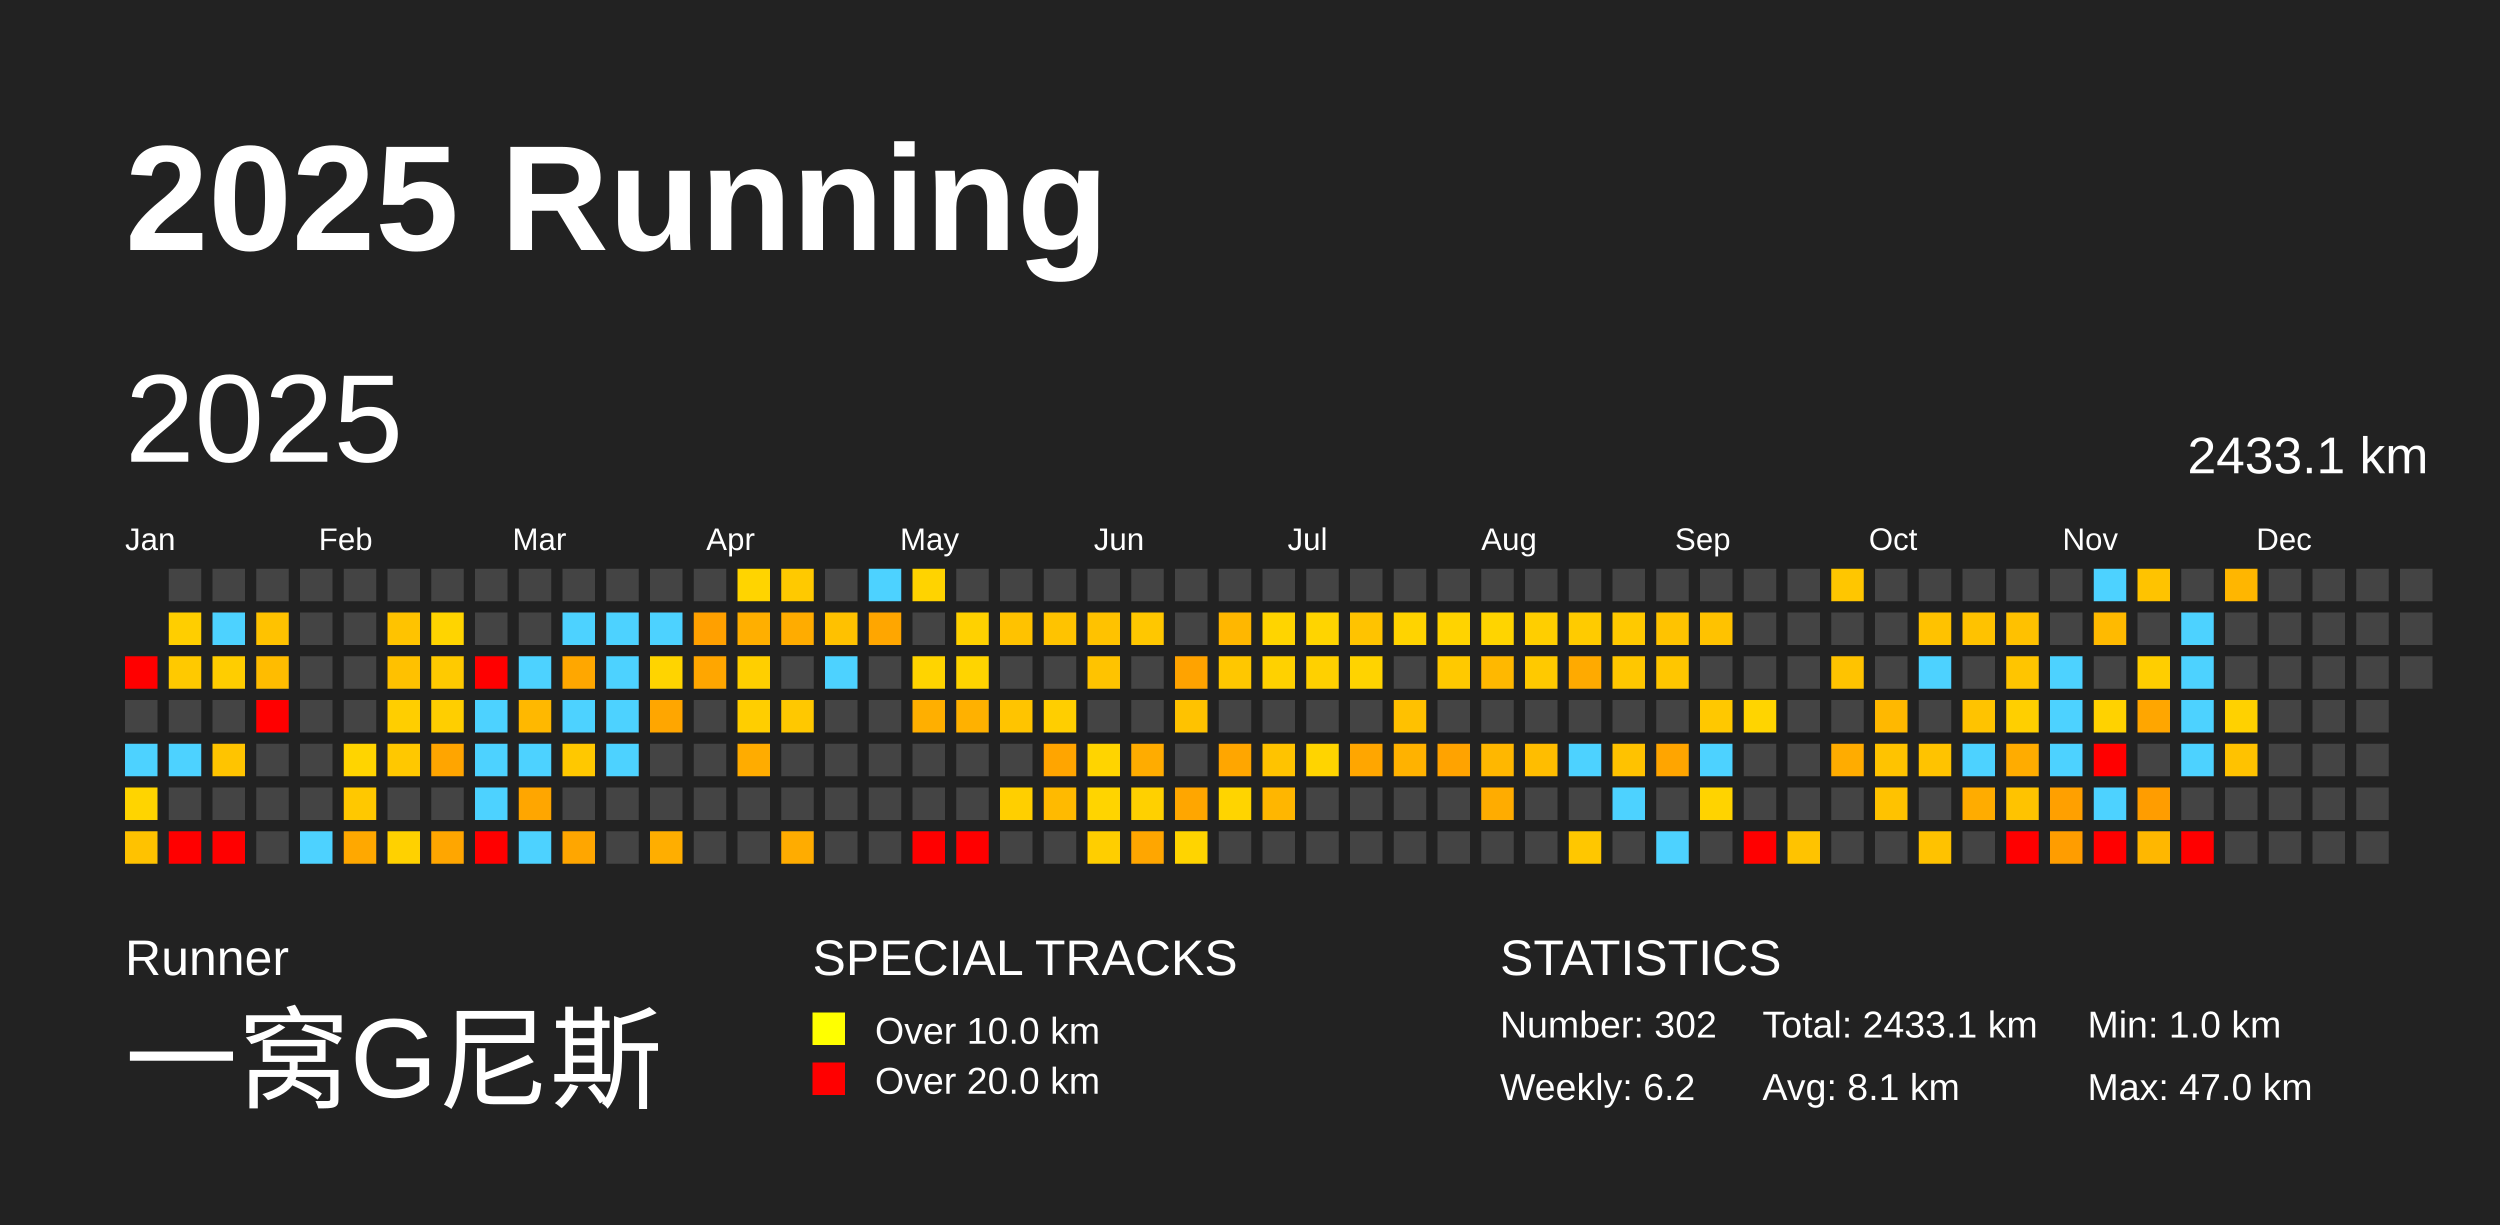
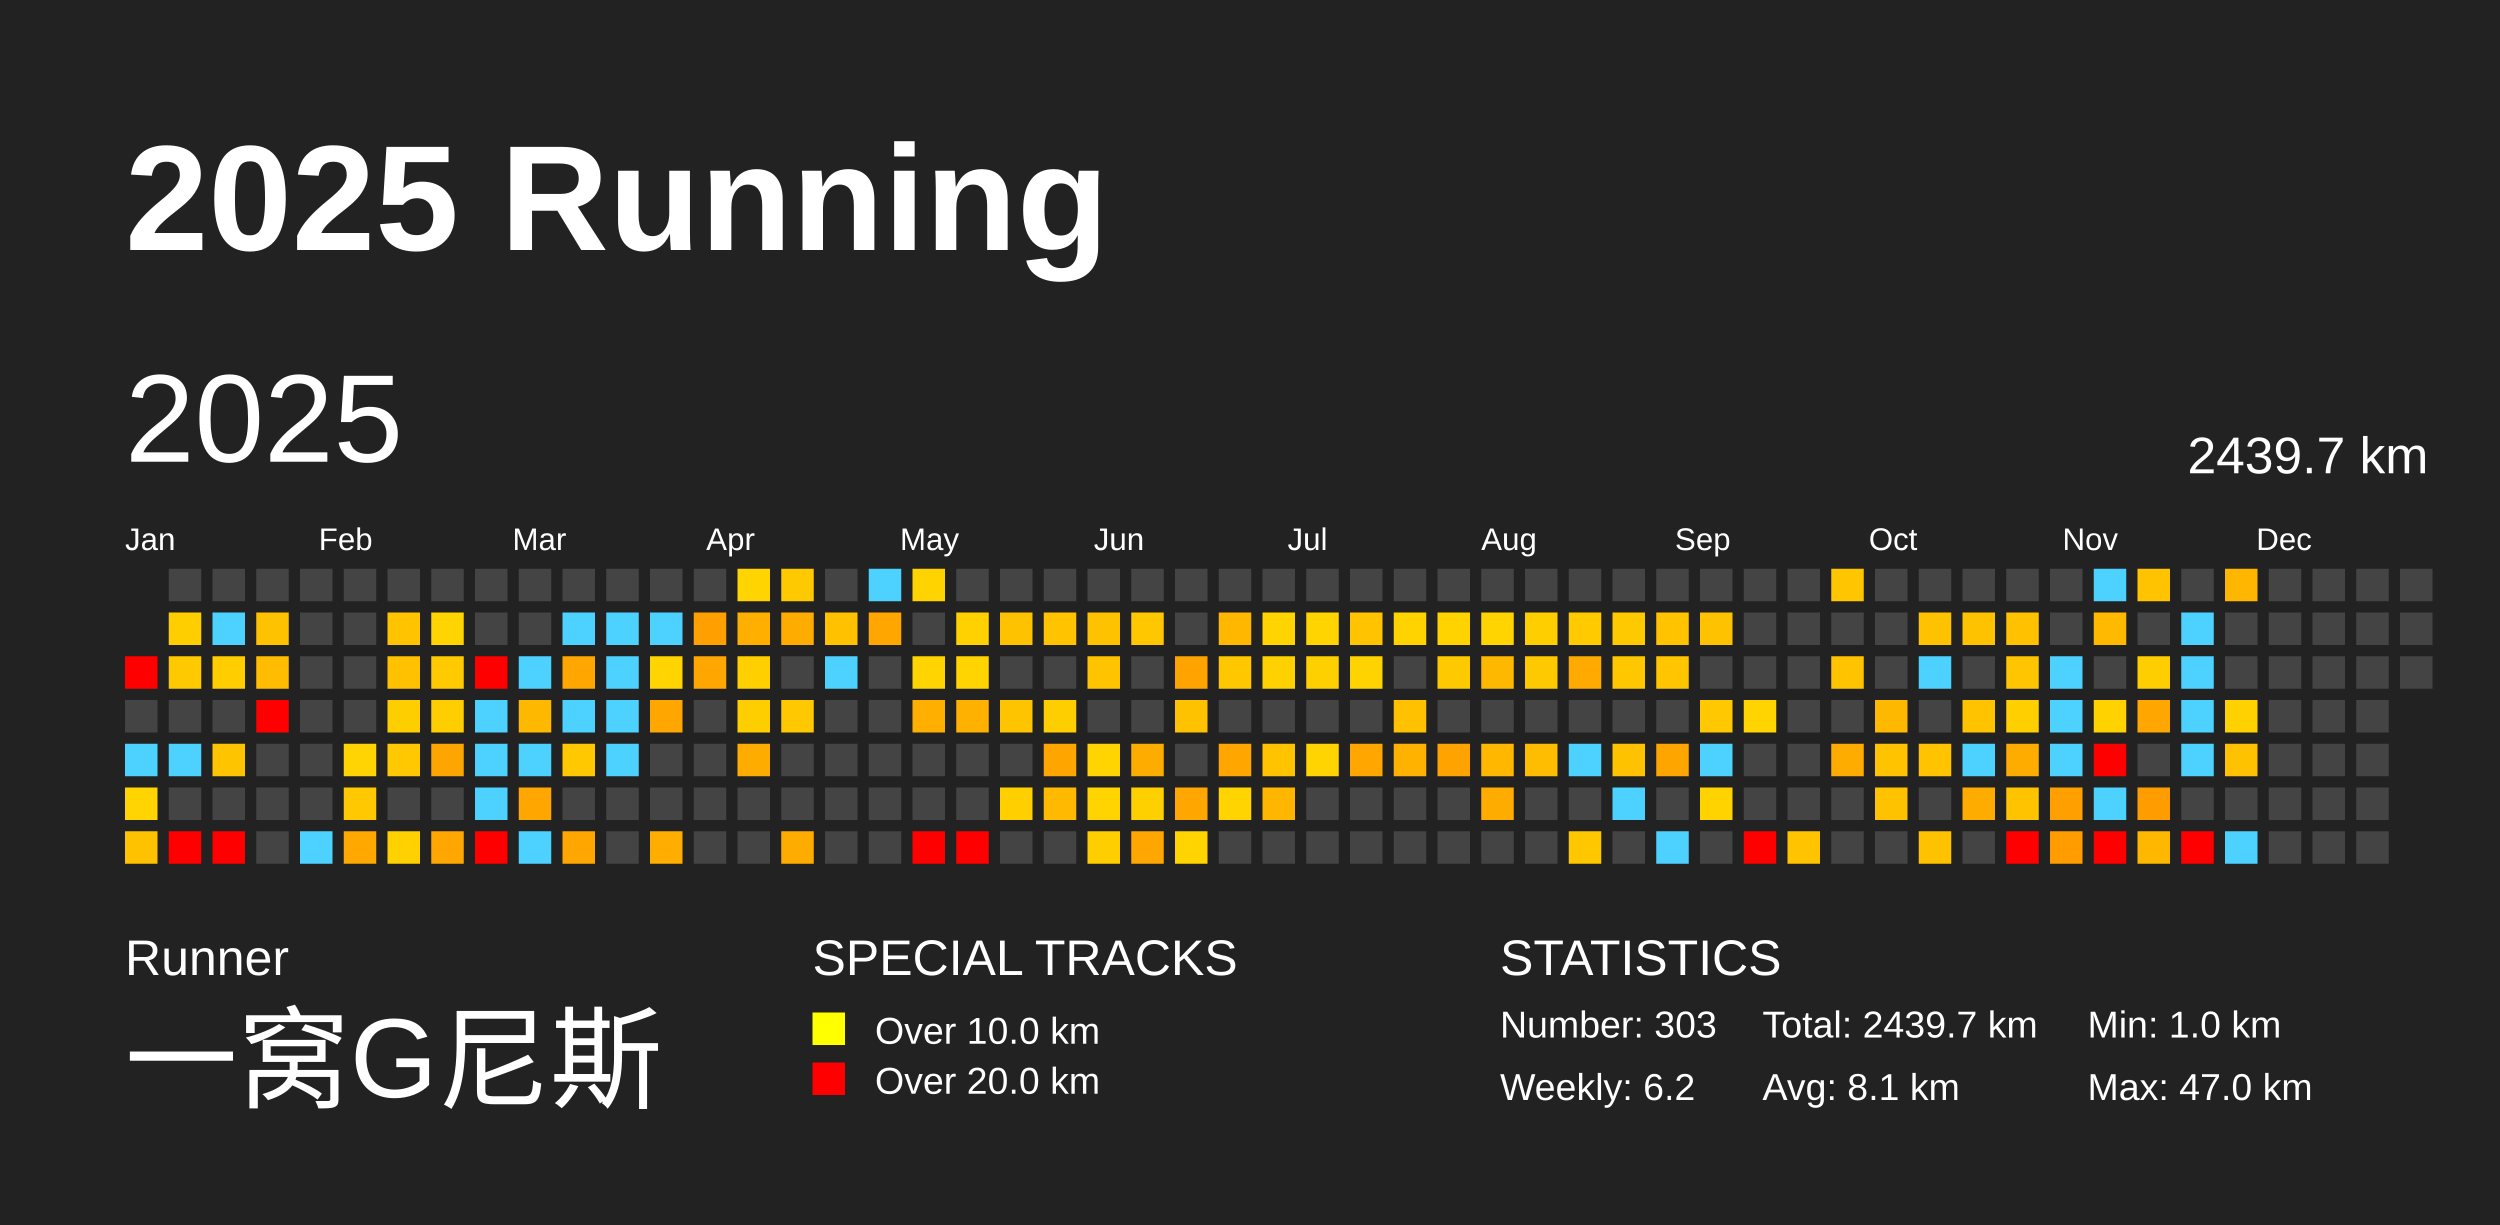
<svg xmlns="http://www.w3.org/2000/svg" baseProfile="full" height="98mm" version="1.1" viewBox="0,0,200,98" width="200mm">
  <defs />
  <rect fill="#222222" height="98" width="200" x="0" y="0" />
  <text fill="#FFFFFF" style="font-size:12px; font-family:Arial; font-weight:bold;" x="10" y="20">2025 Running</text>
  <text fill="#FFFFFF" style="font-size:4px; font-family:Arial" x="10" y="78">Runner</text>
  <text fill="#FFFFFF" style="font-size:9px; font-family:Arial" x="10" y="88">一窝G尼斯</text>
  <text fill="#FFFFFF" style="font-size:4px; font-family:Arial" x="65" y="78">SPECIAL TRACKS</text>
  <rect fill="yellow" height="2.6" width="2.6" x="65" y="81" />
  <text fill="#FFFFFF" style="font-size:3px; font-family:Arial" x="70" y="83.5">Over 10.0 km</text>
  <rect fill="red" height="2.6" width="2.6" x="65" y="85" />
  <text fill="#FFFFFF" style="font-size:3px; font-family:Arial" x="70" y="87.5">Over 20.0 km</text>
  <text fill="#FFFFFF" style="font-size:4px; font-family:Arial" x="120" y="78">STATISTICS</text>
-   <text fill="#FFFFFF" style="font-size:3px; font-family:Arial" x="120" y="83">Number: 302</text>
+   <text fill="#FFFFFF" style="font-size:3px; font-family:Arial" x="120" y="83">Number: 303</text>
  <text fill="#FFFFFF" style="font-size:3px; font-family:Arial" x="120" y="88">Weekly: 6.2</text>
-   <text fill="#FFFFFF" style="font-size:3px; font-family:Arial" x="141" y="83">Total: 2433.1 km</text>
+   <text fill="#FFFFFF" style="font-size:3px; font-family:Arial" x="141" y="83">Total: 2439.7 km</text>
  <text fill="#FFFFFF" style="font-size:3px; font-family:Arial" x="141" y="88">Avg: 8.1 km</text>
  <text fill="#FFFFFF" style="font-size:3px; font-family:Arial" x="167" y="83">Min: 1.0 km</text>
  <text fill="#FFFFFF" style="font-size:3px; font-family:Arial" x="167" y="88">Max: 47.0 km</text>
  <text dominant-baseline="hanging" fill="#FFFFFF" style="font-size:10.0px; font-family:Arial;" x="10" y="30">2025</text>
-   <text dominant-baseline="hanging" fill="#FFFFFF" style="font-size:4.125px; font-family:Arial;" x="175" y="35">2433.1 km</text>
+   <text dominant-baseline="hanging" fill="#FFFFFF" style="font-size:4.125px; font-family:Arial;" x="175" y="35">2439.7 km</text>
  <text fill="#FFFFFF" style="font-size:2.5px; font-family:Arial" x="10.0" y="44">Jan</text>
  <text fill="#FFFFFF" style="font-size:2.5px; font-family:Arial" x="25.5" y="44">Feb</text>
  <text fill="#FFFFFF" style="font-size:2.5px; font-family:Arial" x="41.0" y="44">Mar</text>
  <text fill="#FFFFFF" style="font-size:2.5px; font-family:Arial" x="56.5" y="44">Apr</text>
  <text fill="#FFFFFF" style="font-size:2.5px; font-family:Arial" x="72.0" y="44">May</text>
  <text fill="#FFFFFF" style="font-size:2.5px; font-family:Arial" x="87.5" y="44">Jun</text>
  <text fill="#FFFFFF" style="font-size:2.5px; font-family:Arial" x="103.0" y="44">Jul</text>
  <text fill="#FFFFFF" style="font-size:2.5px; font-family:Arial" x="118.5" y="44">Aug</text>
  <text fill="#FFFFFF" style="font-size:2.5px; font-family:Arial" x="134.0" y="44">Sep</text>
  <text fill="#FFFFFF" style="font-size:2.5px; font-family:Arial" x="149.5" y="44">Oct</text>
  <text fill="#FFFFFF" style="font-size:2.5px; font-family:Arial" x="165.0" y="44">Nov</text>
  <text fill="#FFFFFF" style="font-size:2.5px; font-family:Arial" x="180.5" y="44">Dec</text>
  <rect fill="red" height="2.6" width="2.6" x="10.0" y="52.5" />
  <rect fill="#444444" height="2.6" width="2.6" x="10.0" y="56.0" />
  <rect fill="#4dd2ff" height="2.6" width="2.6" x="10.0" y="59.5" />
  <rect fill="#ffd400" height="2.6" width="2.6" x="10.0" y="63.0" />
  <rect fill="#ffc200" height="2.6" width="2.6" x="10.0" y="66.5" />
  <rect fill="#444444" height="2.6" width="2.6" x="13.5" y="45.5" />
  <rect fill="#ffce00" height="2.6" width="2.6" x="13.5" y="49.0" />
  <rect fill="#ffc900" height="2.6" width="2.6" x="13.5" y="52.5" />
  <rect fill="#444444" height="2.6" width="2.6" x="13.5" y="56.0" />
  <rect fill="#4dd2ff" height="2.6" width="2.6" x="13.5" y="59.5" />
  <rect fill="#444444" height="2.6" width="2.6" x="13.5" y="63.0" />
  <rect fill="red" height="2.6" width="2.6" x="13.5" y="66.5" />
  <rect fill="#444444" height="2.6" width="2.6" x="17.0" y="45.5" />
  <rect fill="#4dd2ff" height="2.6" width="2.6" x="17.0" y="49.0" />
  <rect fill="#ffcd00" height="2.6" width="2.6" x="17.0" y="52.5" />
  <rect fill="#444444" height="2.6" width="2.6" x="17.0" y="56.0" />
  <rect fill="#ffc400" height="2.6" width="2.6" x="17.0" y="59.5" />
  <rect fill="#444444" height="2.6" width="2.6" x="17.0" y="63.0" />
  <rect fill="red" height="2.6" width="2.6" x="17.0" y="66.5" />
  <rect fill="#444444" height="2.6" width="2.6" x="20.5" y="45.5" />
  <rect fill="#ffc200" height="2.6" width="2.6" x="20.5" y="49.0" />
  <rect fill="#ffbc00" height="2.6" width="2.6" x="20.5" y="52.5" />
  <rect fill="red" height="2.6" width="2.6" x="20.5" y="56.0" />
  <rect fill="#444444" height="2.6" width="2.6" x="20.5" y="59.5" />
  <rect fill="#444444" height="2.6" width="2.6" x="20.5" y="63.0" />
  <rect fill="#444444" height="2.6" width="2.6" x="20.5" y="66.5" />
  <rect fill="#444444" height="2.6" width="2.6" x="24.0" y="45.5" />
  <rect fill="#444444" height="2.6" width="2.6" x="24.0" y="49.0" />
  <rect fill="#444444" height="2.6" width="2.6" x="24.0" y="52.5" />
  <rect fill="#444444" height="2.6" width="2.6" x="24.0" y="56.0" />
  <rect fill="#444444" height="2.6" width="2.6" x="24.0" y="59.5" />
  <rect fill="#444444" height="2.6" width="2.6" x="24.0" y="63.0" />
  <rect fill="#4dd2ff" height="2.6" width="2.6" x="24.0" y="66.5" />
  <rect fill="#444444" height="2.6" width="2.6" x="27.5" y="45.5" />
  <rect fill="#444444" height="2.6" width="2.6" x="27.5" y="49.0" />
  <rect fill="#444444" height="2.6" width="2.6" x="27.5" y="52.5" />
  <rect fill="#444444" height="2.6" width="2.6" x="27.5" y="56.0" />
  <rect fill="#ffd400" height="2.6" width="2.6" x="27.5" y="59.5" />
  <rect fill="#ffc800" height="2.6" width="2.6" x="27.5" y="63.0" />
  <rect fill="#ffa800" height="2.6" width="2.6" x="27.5" y="66.5" />
  <rect fill="#444444" height="2.6" width="2.6" x="31.0" y="45.5" />
  <rect fill="#ffc300" height="2.6" width="2.6" x="31.0" y="49.0" />
  <rect fill="#ffc100" height="2.6" width="2.6" x="31.0" y="52.5" />
  <rect fill="#ffce00" height="2.6" width="2.6" x="31.0" y="56.0" />
  <rect fill="#ffc800" height="2.6" width="2.6" x="31.0" y="59.5" />
  <rect fill="#444444" height="2.6" width="2.6" x="31.0" y="63.0" />
  <rect fill="#ffd100" height="2.6" width="2.6" x="31.0" y="66.5" />
  <rect fill="#444444" height="2.6" width="2.6" x="34.5" y="45.5" />
  <rect fill="#ffd400" height="2.6" width="2.6" x="34.5" y="49.0" />
  <rect fill="#ffca00" height="2.6" width="2.6" x="34.5" y="52.5" />
  <rect fill="#ffce00" height="2.6" width="2.6" x="34.5" y="56.0" />
  <rect fill="#ffa500" height="2.6" width="2.6" x="34.5" y="59.5" />
  <rect fill="#444444" height="2.6" width="2.6" x="34.5" y="63.0" />
  <rect fill="#ffa600" height="2.6" width="2.6" x="34.5" y="66.5" />
  <rect fill="#444444" height="2.6" width="2.6" x="38.0" y="45.5" />
  <rect fill="#444444" height="2.6" width="2.6" x="38.0" y="49.0" />
  <rect fill="red" height="2.6" width="2.6" x="38.0" y="52.5" />
  <rect fill="#4dd2ff" height="2.6" width="2.6" x="38.0" y="56.0" />
  <rect fill="#4dd2ff" height="2.6" width="2.6" x="38.0" y="59.5" />
  <rect fill="#4dd2ff" height="2.6" width="2.6" x="38.0" y="63.0" />
  <rect fill="red" height="2.6" width="2.6" x="38.0" y="66.5" />
  <rect fill="#444444" height="2.6" width="2.6" x="41.5" y="45.5" />
  <rect fill="#444444" height="2.6" width="2.6" x="41.5" y="49.0" />
  <rect fill="#4dd2ff" height="2.6" width="2.6" x="41.5" y="52.5" />
  <rect fill="#ffb800" height="2.6" width="2.6" x="41.5" y="56.0" />
  <rect fill="#4dd2ff" height="2.6" width="2.6" x="41.5" y="59.5" />
  <rect fill="#ffa600" height="2.6" width="2.6" x="41.5" y="63.0" />
  <rect fill="#4dd2ff" height="2.6" width="2.6" x="41.5" y="66.5" />
  <rect fill="#444444" height="2.6" width="2.6" x="45.0" y="45.5" />
  <rect fill="#4dd2ff" height="2.6" width="2.6" x="45.0" y="49.0" />
  <rect fill="#ffa700" height="2.6" width="2.6" x="45.0" y="52.5" />
  <rect fill="#4dd2ff" height="2.6" width="2.6" x="45.0" y="56.0" />
  <rect fill="#ffc800" height="2.6" width="2.6" x="45.0" y="59.5" />
  <rect fill="#444444" height="2.6" width="2.6" x="45.0" y="63.0" />
  <rect fill="#ffa600" height="2.6" width="2.6" x="45.0" y="66.5" />
  <rect fill="#444444" height="2.6" width="2.6" x="48.5" y="45.5" />
  <rect fill="#4dd2ff" height="2.6" width="2.6" x="48.5" y="49.0" />
  <rect fill="#4dd2ff" height="2.6" width="2.6" x="48.5" y="52.5" />
  <rect fill="#4dd2ff" height="2.6" width="2.6" x="48.5" y="56.0" />
  <rect fill="#4dd2ff" height="2.6" width="2.6" x="48.5" y="59.5" />
  <rect fill="#444444" height="2.6" width="2.6" x="48.5" y="63.0" />
  <rect fill="#444444" height="2.6" width="2.6" x="48.5" y="66.5" />
  <rect fill="#444444" height="2.6" width="2.6" x="52.0" y="45.5" />
  <rect fill="#4dd2ff" height="2.6" width="2.6" x="52.0" y="49.0" />
  <rect fill="#ffd400" height="2.6" width="2.6" x="52.0" y="52.5" />
  <rect fill="#ffa600" height="2.6" width="2.6" x="52.0" y="56.0" />
  <rect fill="#444444" height="2.6" width="2.6" x="52.0" y="59.5" />
  <rect fill="#444444" height="2.6" width="2.6" x="52.0" y="63.0" />
  <rect fill="#ffae00" height="2.6" width="2.6" x="52.0" y="66.5" />
  <rect fill="#444444" height="2.6" width="2.6" x="55.5" y="45.5" />
  <rect fill="#ffa000" height="2.6" width="2.6" x="55.5" y="49.0" />
  <rect fill="#ffa600" height="2.6" width="2.6" x="55.5" y="52.5" />
  <rect fill="#444444" height="2.6" width="2.6" x="55.5" y="56.0" />
  <rect fill="#444444" height="2.6" width="2.6" x="55.5" y="59.5" />
  <rect fill="#444444" height="2.6" width="2.6" x="55.5" y="63.0" />
  <rect fill="#444444" height="2.6" width="2.6" x="55.5" y="66.5" />
  <rect fill="#ffd400" height="2.6" width="2.6" x="59.0" y="45.5" />
  <rect fill="#ffaf00" height="2.6" width="2.6" x="59.0" y="49.0" />
  <rect fill="#ffcf00" height="2.6" width="2.6" x="59.0" y="52.5" />
  <rect fill="#ffce00" height="2.6" width="2.6" x="59.0" y="56.0" />
  <rect fill="#ffac00" height="2.6" width="2.6" x="59.0" y="59.5" />
  <rect fill="#444444" height="2.6" width="2.6" x="59.0" y="63.0" />
  <rect fill="#444444" height="2.6" width="2.6" x="59.0" y="66.5" />
  <rect fill="#ffc900" height="2.6" width="2.6" x="62.5" y="45.5" />
  <rect fill="#ffac00" height="2.6" width="2.6" x="62.5" y="49.0" />
  <rect fill="#444444" height="2.6" width="2.6" x="62.5" y="52.5" />
  <rect fill="#ffc800" height="2.6" width="2.6" x="62.5" y="56.0" />
  <rect fill="#444444" height="2.6" width="2.6" x="62.5" y="59.5" />
  <rect fill="#444444" height="2.6" width="2.6" x="62.5" y="63.0" />
  <rect fill="#ffac00" height="2.6" width="2.6" x="62.5" y="66.5" />
  <rect fill="#444444" height="2.6" width="2.6" x="66.0" y="45.5" />
  <rect fill="#ffc100" height="2.6" width="2.6" x="66.0" y="49.0" />
  <rect fill="#4dd2ff" height="2.6" width="2.6" x="66.0" y="52.5" />
  <rect fill="#444444" height="2.6" width="2.6" x="66.0" y="56.0" />
  <rect fill="#444444" height="2.6" width="2.6" x="66.0" y="59.5" />
  <rect fill="#444444" height="2.6" width="2.6" x="66.0" y="63.0" />
  <rect fill="#444444" height="2.6" width="2.6" x="66.0" y="66.5" />
  <rect fill="#4dd2ff" height="2.6" width="2.6" x="69.5" y="45.5" />
  <rect fill="#ffa600" height="2.6" width="2.6" x="69.5" y="49.0" />
  <rect fill="#444444" height="2.6" width="2.6" x="69.5" y="52.5" />
  <rect fill="#444444" height="2.6" width="2.6" x="69.5" y="56.0" />
  <rect fill="#444444" height="2.6" width="2.6" x="69.5" y="59.5" />
  <rect fill="#444444" height="2.6" width="2.6" x="69.5" y="63.0" />
  <rect fill="#444444" height="2.6" width="2.6" x="69.5" y="66.5" />
  <rect fill="#ffd300" height="2.6" width="2.6" x="73.0" y="45.5" />
  <rect fill="#444444" height="2.6" width="2.6" x="73.0" y="49.0" />
  <rect fill="#ffd400" height="2.6" width="2.6" x="73.0" y="52.5" />
  <rect fill="#ffaf00" height="2.6" width="2.6" x="73.0" y="56.0" />
  <rect fill="#444444" height="2.6" width="2.6" x="73.0" y="59.5" />
  <rect fill="#444444" height="2.6" width="2.6" x="73.0" y="63.0" />
  <rect fill="red" height="2.6" width="2.6" x="73.0" y="66.5" />
  <rect fill="#444444" height="2.6" width="2.6" x="76.5" y="45.5" />
  <rect fill="#ffd100" height="2.6" width="2.6" x="76.5" y="49.0" />
  <rect fill="#ffd400" height="2.6" width="2.6" x="76.5" y="52.5" />
  <rect fill="#ffb100" height="2.6" width="2.6" x="76.5" y="56.0" />
  <rect fill="#444444" height="2.6" width="2.6" x="76.5" y="59.5" />
  <rect fill="#444444" height="2.6" width="2.6" x="76.5" y="63.0" />
  <rect fill="red" height="2.6" width="2.6" x="76.5" y="66.5" />
  <rect fill="#444444" height="2.6" width="2.6" x="80.0" y="45.5" />
  <rect fill="#ffc200" height="2.6" width="2.6" x="80.0" y="49.0" />
  <rect fill="#444444" height="2.6" width="2.6" x="80.0" y="52.5" />
  <rect fill="#ffc400" height="2.6" width="2.6" x="80.0" y="56.0" />
  <rect fill="#444444" height="2.6" width="2.6" x="80.0" y="59.5" />
  <rect fill="#ffcf00" height="2.6" width="2.6" x="80.0" y="63.0" />
  <rect fill="#444444" height="2.6" width="2.6" x="80.0" y="66.5" />
  <rect fill="#444444" height="2.6" width="2.6" x="83.5" y="45.5" />
  <rect fill="#ffc300" height="2.6" width="2.6" x="83.5" y="49.0" />
  <rect fill="#444444" height="2.6" width="2.6" x="83.5" y="52.5" />
  <rect fill="#ffce00" height="2.6" width="2.6" x="83.5" y="56.0" />
  <rect fill="#ffa500" height="2.6" width="2.6" x="83.5" y="59.5" />
  <rect fill="#ffba00" height="2.6" width="2.6" x="83.5" y="63.0" />
  <rect fill="#444444" height="2.6" width="2.6" x="83.5" y="66.5" />
  <rect fill="#444444" height="2.6" width="2.6" x="87.0" y="45.5" />
  <rect fill="#ffc200" height="2.6" width="2.6" x="87.0" y="49.0" />
  <rect fill="#ffc300" height="2.6" width="2.6" x="87.0" y="52.5" />
  <rect fill="#444444" height="2.6" width="2.6" x="87.0" y="56.0" />
  <rect fill="#ffd400" height="2.6" width="2.6" x="87.0" y="59.5" />
  <rect fill="#ffd400" height="2.6" width="2.6" x="87.0" y="63.0" />
  <rect fill="#ffce00" height="2.6" width="2.6" x="87.0" y="66.5" />
  <rect fill="#444444" height="2.6" width="2.6" x="90.5" y="45.5" />
  <rect fill="#ffc700" height="2.6" width="2.6" x="90.5" y="49.0" />
  <rect fill="#444444" height="2.6" width="2.6" x="90.5" y="52.5" />
  <rect fill="#444444" height="2.6" width="2.6" x="90.5" y="56.0" />
  <rect fill="#ffac00" height="2.6" width="2.6" x="90.5" y="59.5" />
  <rect fill="#ffd000" height="2.6" width="2.6" x="90.5" y="63.0" />
  <rect fill="#ffa600" height="2.6" width="2.6" x="90.5" y="66.5" />
  <rect fill="#444444" height="2.6" width="2.6" x="94.0" y="45.5" />
  <rect fill="#444444" height="2.6" width="2.6" x="94.0" y="49.0" />
  <rect fill="#ffa300" height="2.6" width="2.6" x="94.0" y="52.5" />
  <rect fill="#ffc200" height="2.6" width="2.6" x="94.0" y="56.0" />
  <rect fill="#444444" height="2.6" width="2.6" x="94.0" y="59.5" />
  <rect fill="#ffa600" height="2.6" width="2.6" x="94.0" y="63.0" />
  <rect fill="#ffd400" height="2.6" width="2.6" x="94.0" y="66.5" />
  <rect fill="#444444" height="2.6" width="2.6" x="97.5" y="45.5" />
  <rect fill="#ffb700" height="2.6" width="2.6" x="97.5" y="49.0" />
  <rect fill="#ffc700" height="2.6" width="2.6" x="97.5" y="52.5" />
  <rect fill="#444444" height="2.6" width="2.6" x="97.5" y="56.0" />
  <rect fill="#ffa600" height="2.6" width="2.6" x="97.5" y="59.5" />
  <rect fill="#ffd400" height="2.6" width="2.6" x="97.5" y="63.0" />
  <rect fill="#444444" height="2.6" width="2.6" x="97.5" y="66.5" />
  <rect fill="#444444" height="2.6" width="2.6" x="101.0" y="45.5" />
  <rect fill="#ffd400" height="2.6" width="2.6" x="101.0" y="49.0" />
  <rect fill="#ffd100" height="2.6" width="2.6" x="101.0" y="52.5" />
  <rect fill="#444444" height="2.6" width="2.6" x="101.0" y="56.0" />
  <rect fill="#ffc300" height="2.6" width="2.6" x="101.0" y="59.5" />
  <rect fill="#ffb600" height="2.6" width="2.6" x="101.0" y="63.0" />
  <rect fill="#444444" height="2.6" width="2.6" x="101.0" y="66.5" />
  <rect fill="#444444" height="2.6" width="2.6" x="104.5" y="45.5" />
  <rect fill="#ffd400" height="2.6" width="2.6" x="104.5" y="49.0" />
  <rect fill="#ffd000" height="2.6" width="2.6" x="104.5" y="52.5" />
  <rect fill="#444444" height="2.6" width="2.6" x="104.5" y="56.0" />
  <rect fill="#ffd400" height="2.6" width="2.6" x="104.5" y="59.5" />
  <rect fill="#444444" height="2.6" width="2.6" x="104.5" y="63.0" />
  <rect fill="#444444" height="2.6" width="2.6" x="104.5" y="66.5" />
  <rect fill="#444444" height="2.6" width="2.6" x="108.0" y="45.5" />
  <rect fill="#ffc300" height="2.6" width="2.6" x="108.0" y="49.0" />
  <rect fill="#ffd300" height="2.6" width="2.6" x="108.0" y="52.5" />
  <rect fill="#444444" height="2.6" width="2.6" x="108.0" y="56.0" />
  <rect fill="#ffa600" height="2.6" width="2.6" x="108.0" y="59.5" />
  <rect fill="#444444" height="2.6" width="2.6" x="108.0" y="63.0" />
  <rect fill="#444444" height="2.6" width="2.6" x="108.0" y="66.5" />
  <rect fill="#444444" height="2.6" width="2.6" x="111.5" y="45.5" />
  <rect fill="#ffd300" height="2.6" width="2.6" x="111.5" y="49.0" />
  <rect fill="#444444" height="2.6" width="2.6" x="111.5" y="52.5" />
  <rect fill="#ffc100" height="2.6" width="2.6" x="111.5" y="56.0" />
  <rect fill="#ffb200" height="2.6" width="2.6" x="111.5" y="59.5" />
  <rect fill="#444444" height="2.6" width="2.6" x="111.5" y="63.0" />
  <rect fill="#444444" height="2.6" width="2.6" x="111.5" y="66.5" />
  <rect fill="#444444" height="2.6" width="2.6" x="115.0" y="45.5" />
  <rect fill="#ffd300" height="2.6" width="2.6" x="115.0" y="49.0" />
  <rect fill="#ffc900" height="2.6" width="2.6" x="115.0" y="52.5" />
  <rect fill="#444444" height="2.6" width="2.6" x="115.0" y="56.0" />
  <rect fill="#ffa300" height="2.6" width="2.6" x="115.0" y="59.5" />
  <rect fill="#444444" height="2.6" width="2.6" x="115.0" y="63.0" />
  <rect fill="#444444" height="2.6" width="2.6" x="115.0" y="66.5" />
  <rect fill="#444444" height="2.6" width="2.6" x="118.5" y="45.5" />
  <rect fill="#ffd400" height="2.6" width="2.6" x="118.5" y="49.0" />
  <rect fill="#ffb800" height="2.6" width="2.6" x="118.5" y="52.5" />
  <rect fill="#444444" height="2.6" width="2.6" x="118.5" y="56.0" />
  <rect fill="#ffb700" height="2.6" width="2.6" x="118.5" y="59.5" />
  <rect fill="#ffac00" height="2.6" width="2.6" x="118.5" y="63.0" />
  <rect fill="#444444" height="2.6" width="2.6" x="118.5" y="66.5" />
  <rect fill="#444444" height="2.6" width="2.6" x="122.0" y="45.5" />
  <rect fill="#ffce00" height="2.6" width="2.6" x="122.0" y="49.0" />
  <rect fill="#ffc900" height="2.6" width="2.6" x="122.0" y="52.5" />
  <rect fill="#444444" height="2.6" width="2.6" x="122.0" y="56.0" />
  <rect fill="#ffbd00" height="2.6" width="2.6" x="122.0" y="59.5" />
  <rect fill="#444444" height="2.6" width="2.6" x="122.0" y="63.0" />
  <rect fill="#444444" height="2.6" width="2.6" x="122.0" y="66.5" />
  <rect fill="#444444" height="2.6" width="2.6" x="125.5" y="45.5" />
  <rect fill="#ffcb00" height="2.6" width="2.6" x="125.5" y="49.0" />
  <rect fill="#ffaa00" height="2.6" width="2.6" x="125.5" y="52.5" />
  <rect fill="#444444" height="2.6" width="2.6" x="125.5" y="56.0" />
  <rect fill="#4dd2ff" height="2.6" width="2.6" x="125.5" y="59.5" />
  <rect fill="#444444" height="2.6" width="2.6" x="125.5" y="63.0" />
  <rect fill="#ffc700" height="2.6" width="2.6" x="125.5" y="66.5" />
  <rect fill="#444444" height="2.6" width="2.6" x="129.0" y="45.5" />
  <rect fill="#ffc900" height="2.6" width="2.6" x="129.0" y="49.0" />
  <rect fill="#ffc700" height="2.6" width="2.6" x="129.0" y="52.5" />
  <rect fill="#444444" height="2.6" width="2.6" x="129.0" y="56.0" />
  <rect fill="#ffc200" height="2.6" width="2.6" x="129.0" y="59.5" />
  <rect fill="#4dd2ff" height="2.6" width="2.6" x="129.0" y="63.0" />
  <rect fill="#444444" height="2.6" width="2.6" x="129.0" y="66.5" />
  <rect fill="#444444" height="2.6" width="2.6" x="132.5" y="45.5" />
  <rect fill="#ffc300" height="2.6" width="2.6" x="132.5" y="49.0" />
  <rect fill="#ffc600" height="2.6" width="2.6" x="132.5" y="52.5" />
  <rect fill="#444444" height="2.6" width="2.6" x="132.5" y="56.0" />
  <rect fill="#ffa500" height="2.6" width="2.6" x="132.5" y="59.5" />
  <rect fill="#444444" height="2.6" width="2.6" x="132.5" y="63.0" />
  <rect fill="#4dd2ff" height="2.6" width="2.6" x="132.5" y="66.5" />
  <rect fill="#444444" height="2.6" width="2.6" x="136.0" y="45.5" />
  <rect fill="#ffc200" height="2.6" width="2.6" x="136.0" y="49.0" />
  <rect fill="#444444" height="2.6" width="2.6" x="136.0" y="52.5" />
  <rect fill="#ffc800" height="2.6" width="2.6" x="136.0" y="56.0" />
  <rect fill="#4dd2ff" height="2.6" width="2.6" x="136.0" y="59.5" />
  <rect fill="#ffd300" height="2.6" width="2.6" x="136.0" y="63.0" />
  <rect fill="#444444" height="2.6" width="2.6" x="136.0" y="66.5" />
  <rect fill="#444444" height="2.6" width="2.6" x="139.5" y="45.5" />
  <rect fill="#444444" height="2.6" width="2.6" x="139.5" y="49.0" />
  <rect fill="#444444" height="2.6" width="2.6" x="139.5" y="52.5" />
  <rect fill="#ffd400" height="2.6" width="2.6" x="139.5" y="56.0" />
  <rect fill="#444444" height="2.6" width="2.6" x="139.5" y="59.5" />
  <rect fill="#444444" height="2.6" width="2.6" x="139.5" y="63.0" />
  <rect fill="red" height="2.6" width="2.6" x="139.5" y="66.5" />
  <rect fill="#444444" height="2.6" width="2.6" x="143.0" y="45.5" />
  <rect fill="#444444" height="2.6" width="2.6" x="143.0" y="49.0" />
  <rect fill="#444444" height="2.6" width="2.6" x="143.0" y="52.5" />
  <rect fill="#444444" height="2.6" width="2.6" x="143.0" y="56.0" />
  <rect fill="#444444" height="2.6" width="2.6" x="143.0" y="59.5" />
  <rect fill="#444444" height="2.6" width="2.6" x="143.0" y="63.0" />
  <rect fill="#ffc300" height="2.6" width="2.6" x="143.0" y="66.5" />
  <rect fill="#ffc600" height="2.6" width="2.6" x="146.5" y="45.5" />
  <rect fill="#444444" height="2.6" width="2.6" x="146.5" y="49.0" />
  <rect fill="#ffc300" height="2.6" width="2.6" x="146.5" y="52.5" />
  <rect fill="#444444" height="2.6" width="2.6" x="146.5" y="56.0" />
  <rect fill="#ffac00" height="2.6" width="2.6" x="146.5" y="59.5" />
  <rect fill="#444444" height="2.6" width="2.6" x="146.5" y="63.0" />
  <rect fill="#444444" height="2.6" width="2.6" x="146.5" y="66.5" />
  <rect fill="#444444" height="2.6" width="2.6" x="150.0" y="45.5" />
  <rect fill="#444444" height="2.6" width="2.6" x="150.0" y="49.0" />
  <rect fill="#444444" height="2.6" width="2.6" x="150.0" y="52.5" />
  <rect fill="#ffb800" height="2.6" width="2.6" x="150.0" y="56.0" />
  <rect fill="#ffc300" height="2.6" width="2.6" x="150.0" y="59.5" />
  <rect fill="#ffc200" height="2.6" width="2.6" x="150.0" y="63.0" />
  <rect fill="#444444" height="2.6" width="2.6" x="150.0" y="66.5" />
  <rect fill="#444444" height="2.6" width="2.6" x="153.5" y="45.5" />
  <rect fill="#ffc200" height="2.6" width="2.6" x="153.5" y="49.0" />
  <rect fill="#4dd2ff" height="2.6" width="2.6" x="153.5" y="52.5" />
  <rect fill="#444444" height="2.6" width="2.6" x="153.5" y="56.0" />
  <rect fill="#ffc300" height="2.6" width="2.6" x="153.5" y="59.5" />
  <rect fill="#444444" height="2.6" width="2.6" x="153.5" y="63.0" />
  <rect fill="#ffc200" height="2.6" width="2.6" x="153.5" y="66.5" />
  <rect fill="#444444" height="2.6" width="2.6" x="157.0" y="45.5" />
  <rect fill="#ffc200" height="2.6" width="2.6" x="157.0" y="49.0" />
  <rect fill="#444444" height="2.6" width="2.6" x="157.0" y="52.5" />
  <rect fill="#ffc300" height="2.6" width="2.6" x="157.0" y="56.0" />
  <rect fill="#4dd2ff" height="2.6" width="2.6" x="157.0" y="59.5" />
  <rect fill="#ffac00" height="2.6" width="2.6" x="157.0" y="63.0" />
  <rect fill="#444444" height="2.6" width="2.6" x="157.0" y="66.5" />
  <rect fill="#444444" height="2.6" width="2.6" x="160.5" y="45.5" />
  <rect fill="#ffc100" height="2.6" width="2.6" x="160.5" y="49.0" />
  <rect fill="#ffc500" height="2.6" width="2.6" x="160.5" y="52.5" />
  <rect fill="#ffcf00" height="2.6" width="2.6" x="160.5" y="56.0" />
  <rect fill="#ffac00" height="2.6" width="2.6" x="160.5" y="59.5" />
  <rect fill="#ffc300" height="2.6" width="2.6" x="160.5" y="63.0" />
  <rect fill="red" height="2.6" width="2.6" x="160.5" y="66.5" />
  <rect fill="#444444" height="2.6" width="2.6" x="164.0" y="45.5" />
  <rect fill="#444444" height="2.6" width="2.6" x="164.0" y="49.0" />
  <rect fill="#4dd2ff" height="2.6" width="2.6" x="164.0" y="52.5" />
  <rect fill="#4dd2ff" height="2.6" width="2.6" x="164.0" y="56.0" />
  <rect fill="#4dd2ff" height="2.6" width="2.6" x="164.0" y="59.5" />
  <rect fill="#ffa000" height="2.6" width="2.6" x="164.0" y="63.0" />
  <rect fill="#ff9d00" height="2.6" width="2.6" x="164.0" y="66.5" />
  <rect fill="#4dd2ff" height="2.6" width="2.6" x="167.5" y="45.5" />
  <rect fill="#ffba00" height="2.6" width="2.6" x="167.5" y="49.0" />
  <rect fill="#444444" height="2.6" width="2.6" x="167.5" y="52.5" />
  <rect fill="#ffd200" height="2.6" width="2.6" x="167.5" y="56.0" />
  <rect fill="red" height="2.6" width="2.6" x="167.5" y="59.5" />
  <rect fill="#4dd2ff" height="2.6" width="2.6" x="167.5" y="63.0" />
  <rect fill="red" height="2.6" width="2.6" x="167.5" y="66.5" />
  <rect fill="#ffc300" height="2.6" width="2.6" x="171.0" y="45.5" />
  <rect fill="#444444" height="2.6" width="2.6" x="171.0" y="49.0" />
  <rect fill="#ffce00" height="2.6" width="2.6" x="171.0" y="52.5" />
  <rect fill="#ffa600" height="2.6" width="2.6" x="171.0" y="56.0" />
  <rect fill="#444444" height="2.6" width="2.6" x="171.0" y="59.5" />
  <rect fill="#ff9d00" height="2.6" width="2.6" x="171.0" y="63.0" />
  <rect fill="#ffb700" height="2.6" width="2.6" x="171.0" y="66.5" />
  <rect fill="#444444" height="2.6" width="2.6" x="174.5" y="45.5" />
  <rect fill="#4dd2ff" height="2.6" width="2.6" x="174.5" y="49.0" />
  <rect fill="#4dd2ff" height="2.6" width="2.6" x="174.5" y="52.5" />
  <rect fill="#4dd2ff" height="2.6" width="2.6" x="174.5" y="56.0" />
  <rect fill="#4dd2ff" height="2.6" width="2.6" x="174.5" y="59.5" />
  <rect fill="#444444" height="2.6" width="2.6" x="174.5" y="63.0" />
  <rect fill="red" height="2.6" width="2.6" x="174.5" y="66.5" />
  <rect fill="#ffb600" height="2.6" width="2.6" x="178.0" y="45.5" />
  <rect fill="#444444" height="2.6" width="2.6" x="178.0" y="49.0" />
  <rect fill="#444444" height="2.6" width="2.6" x="178.0" y="52.5" />
  <rect fill="#ffd100" height="2.6" width="2.6" x="178.0" y="56.0" />
  <rect fill="#ffc200" height="2.6" width="2.6" x="178.0" y="59.5" />
  <rect fill="#444444" height="2.6" width="2.6" x="178.0" y="63.0" />
-   <rect fill="#444444" height="2.6" width="2.6" x="178.0" y="66.5" />
+   <rect fill="#4dd2ff" height="2.6" width="2.6" x="178.0" y="66.5" />
  <rect fill="#444444" height="2.6" width="2.6" x="181.5" y="45.5" />
  <rect fill="#444444" height="2.6" width="2.6" x="181.5" y="49.0" />
  <rect fill="#444444" height="2.6" width="2.6" x="181.5" y="52.5" />
  <rect fill="#444444" height="2.6" width="2.6" x="181.5" y="56.0" />
  <rect fill="#444444" height="2.6" width="2.6" x="181.5" y="59.5" />
  <rect fill="#444444" height="2.6" width="2.6" x="181.5" y="63.0" />
  <rect fill="#444444" height="2.6" width="2.6" x="181.5" y="66.5" />
  <rect fill="#444444" height="2.6" width="2.6" x="185.0" y="45.5" />
  <rect fill="#444444" height="2.6" width="2.6" x="185.0" y="49.0" />
  <rect fill="#444444" height="2.6" width="2.6" x="185.0" y="52.5" />
  <rect fill="#444444" height="2.6" width="2.6" x="185.0" y="56.0" />
  <rect fill="#444444" height="2.6" width="2.6" x="185.0" y="59.5" />
  <rect fill="#444444" height="2.6" width="2.6" x="185.0" y="63.0" />
  <rect fill="#444444" height="2.6" width="2.6" x="185.0" y="66.5" />
  <rect fill="#444444" height="2.6" width="2.6" x="188.5" y="45.5" />
  <rect fill="#444444" height="2.6" width="2.6" x="188.5" y="49.0" />
  <rect fill="#444444" height="2.6" width="2.6" x="188.5" y="52.5" />
  <rect fill="#444444" height="2.6" width="2.6" x="188.5" y="56.0" />
  <rect fill="#444444" height="2.6" width="2.6" x="188.5" y="59.5" />
  <rect fill="#444444" height="2.6" width="2.6" x="188.5" y="63.0" />
  <rect fill="#444444" height="2.6" width="2.6" x="188.5" y="66.5" />
  <rect fill="#444444" height="2.6" width="2.6" x="192.0" y="45.5" />
  <rect fill="#444444" height="2.6" width="2.6" x="192.0" y="49.0" />
  <rect fill="#444444" height="2.6" width="2.6" x="192.0" y="52.5" />
</svg>
